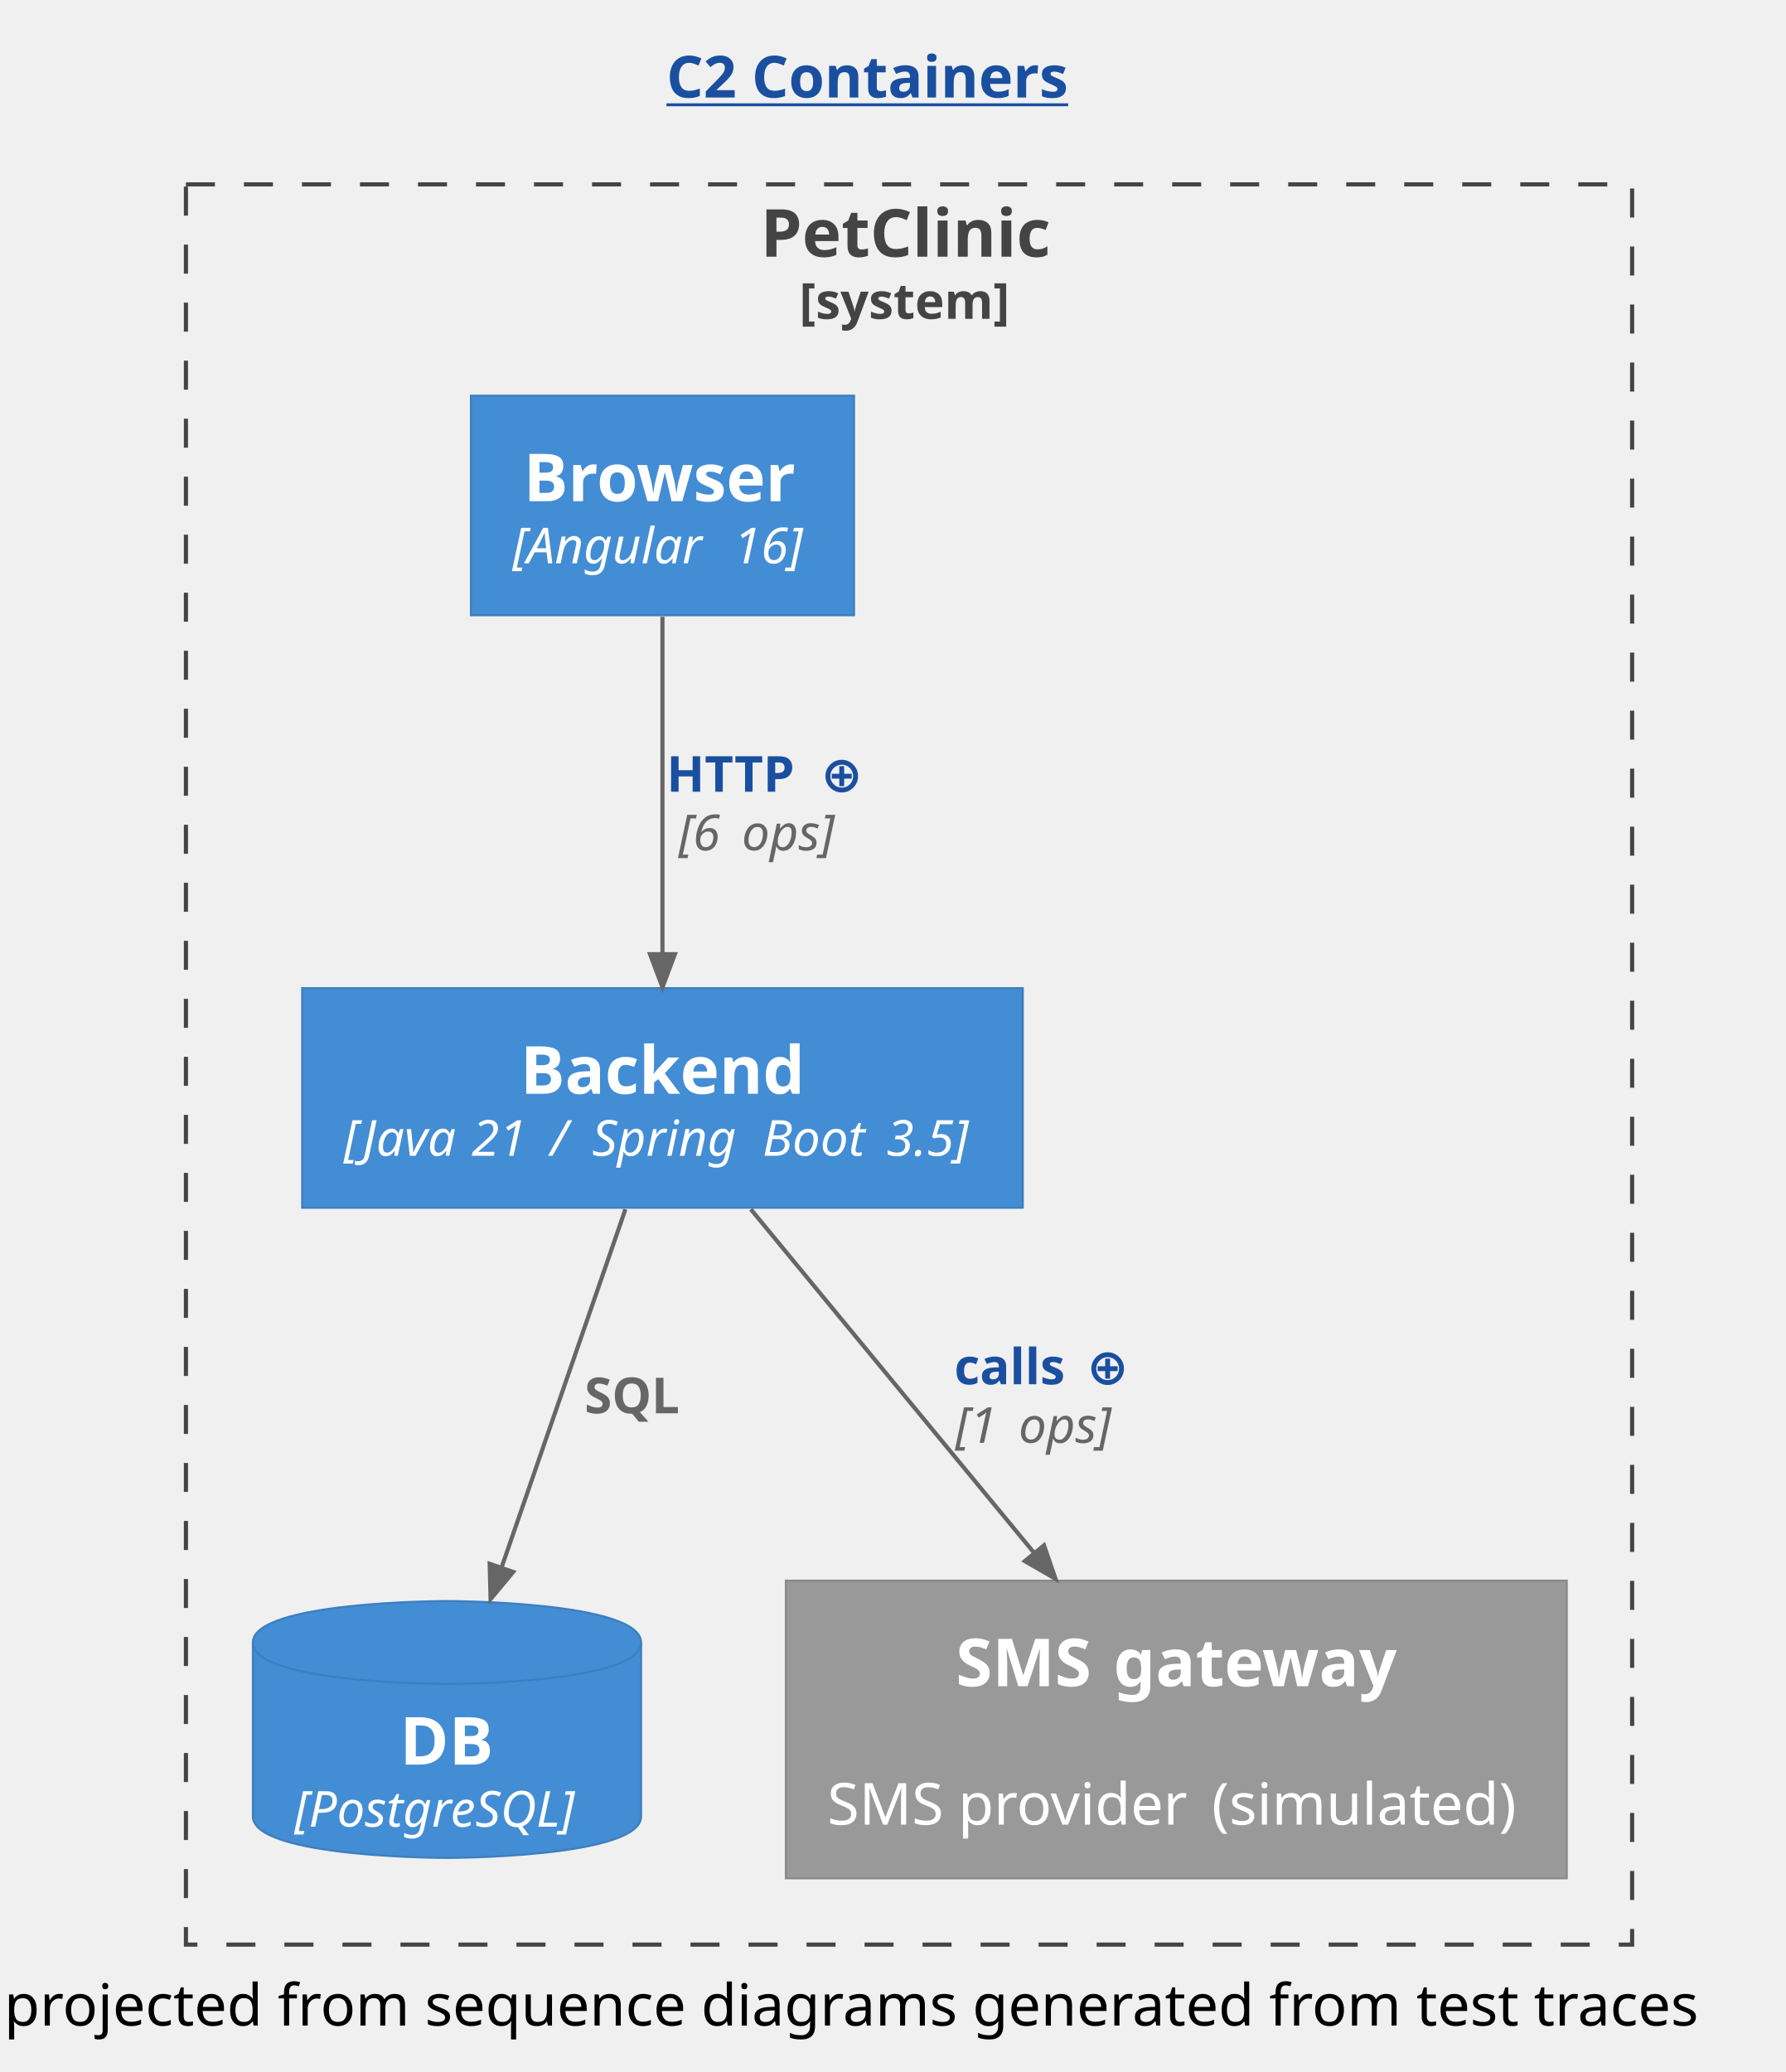
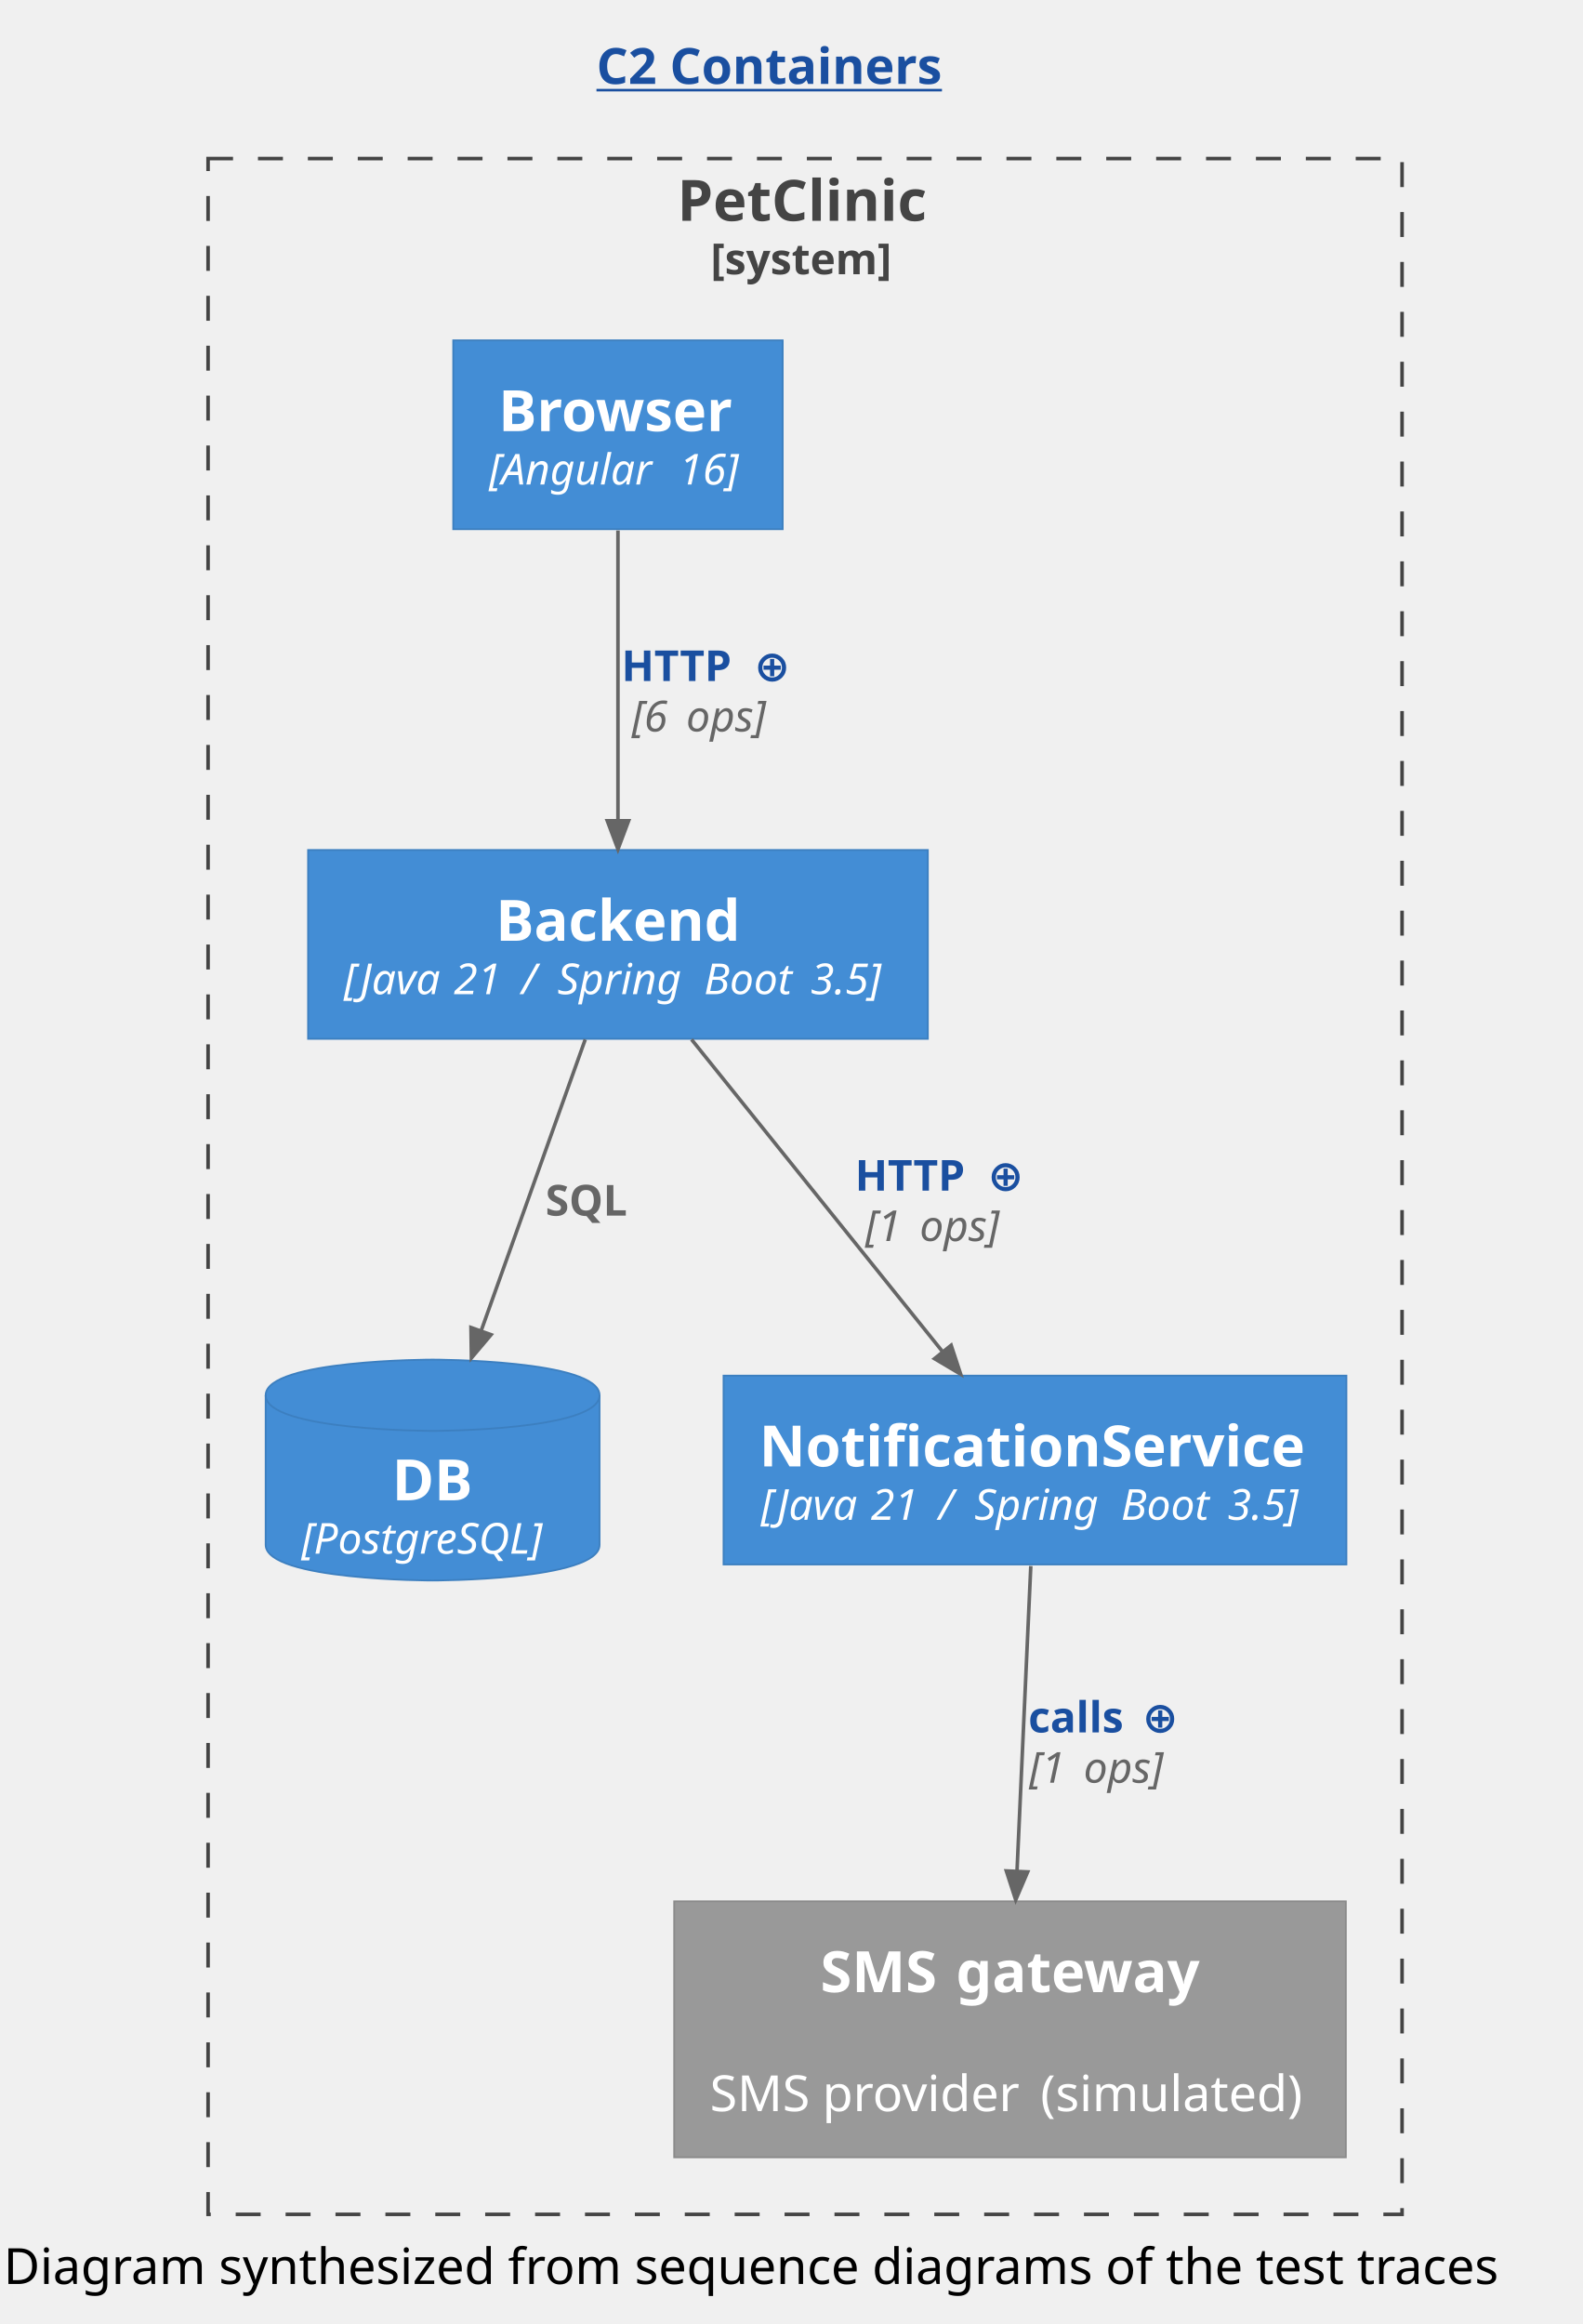
- <svg xmlns="http://www.w3.org/2000/svg" xmlns:xlink="http://www.w3.org/1999/xlink" contentStyleType="text/css" data-diagram-type="DESCRIPTION" height="500px" preserveAspectRatio="none" style="width:431px;height:500px;background:#FFFFFF;" version="1.1" viewBox="0 0 431 500" width="431px" zoomAndPan="magnify">
+ <svg xmlns="http://www.w3.org/2000/svg" xmlns:xlink="http://www.w3.org/1999/xlink" contentStyleType="text/css" data-diagram-type="DESCRIPTION" height="652px" preserveAspectRatio="none" style="width:444px;height:652px;background:#FFFFFF;" version="1.1" viewBox="0 0 444 652" width="444px" zoomAndPan="magnify">
  <defs />
  <g>
    <g class="title" data-source-line="6">
      <a href="https://c4model.com/diagrams/container" target="_blank" rel="noopener noreferrer" title="What a container diagram is, on Simon Brown's own site" xlink:actuate="onRequest" xlink:href="https://c4model.com/diagrams/container" xlink:show="new" xlink:title="What a container diagram is, on Simon Brown's own site" xlink:type="simple">
-         <text fill="#1A4FA0" font-family="sans-serif" font-size="14" font-weight="bold" lengthAdjust="spacing" text-decoration="underline" textLength="102.067" x="160.834" y="23.535">C2 Containers</text>
+         <text fill="#1A4FA0" font-family="sans-serif" font-size="14" font-weight="bold" lengthAdjust="spacing" text-decoration="underline" textLength="102.067" x="167.346" y="23.535">C2 Containers</text>
      </a>
    </g>
    <g class="cluster" data-qualified-name="c2_system" data-source-line="1666" id="ent0002">
-       <rect fill="none" height="424.77" style="stroke:#444444;stroke-width:1;stroke-dasharray:7,7;" width="349" x="44.868" y="44.488" />
-       <text fill="#444444" font-family="sans-serif" font-size="16" font-weight="bold" lengthAdjust="spacing" textLength="71.703" x="183.517" y="61.957">PetClinic</text>
-       <text fill="#444444" font-family="sans-serif" font-size="12" font-weight="bold" lengthAdjust="spacing" textLength="52.992" x="192.872" y="76.934">[system]</text>
+       <rect fill="none" height="576.75" style="stroke:#444444;stroke-width:1;stroke-dasharray:7,7;" width="335" x="58.379" y="44.488" />
+       <text fill="#444444" font-family="sans-serif" font-size="16" font-weight="bold" lengthAdjust="spacing" textLength="71.703" x="190.028" y="61.957">PetClinic</text>
+       <text fill="#444444" font-family="sans-serif" font-size="12" font-weight="bold" lengthAdjust="spacing" textLength="52.992" x="199.383" y="76.934">[system]</text>
    </g>
    <g class="entity" data-qualified-name="c2_system.Backend" data-source-line="71" id="ent0003">
-       <rect fill="#438DD5" height="52.977" style="stroke:#3C7FC0;stroke-width:0.5;" width="173.885" x="72.928" y="238.458" />
-       <text fill="#FFFFFF" font-family="sans-serif" font-size="16" font-weight="bold" lengthAdjust="spacing" textLength="68.609" x="125.566" y="263.927">Backend</text>
-       <text fill="#FFFFFF" font-family="sans-serif" font-size="12" font-style="italic" lengthAdjust="spacing" textLength="27.1" x="82.928" y="278.904">[Java</text>
-       <text fill="#FFFFFF" font-family="sans-serif" font-size="12" font-style="italic" lengthAdjust="spacing" textLength="3.797" x="110.028" y="278.904"> </text>
-       <text fill="#FFFFFF" font-family="sans-serif" font-size="12" font-style="italic" lengthAdjust="spacing" textLength="15.176" x="113.825" y="278.904">21</text>
-       <text fill="#FFFFFF" font-family="sans-serif" font-size="12" font-style="italic" lengthAdjust="spacing" textLength="3.797" x="129" y="278.904"> </text>
-       <text fill="#FFFFFF" font-family="sans-serif" font-size="12" font-style="italic" lengthAdjust="spacing" textLength="6.293" x="132.797" y="278.904">/</text>
-       <text fill="#FFFFFF" font-family="sans-serif" font-size="12" font-style="italic" lengthAdjust="spacing" textLength="3.797" x="139.09" y="278.904"> </text>
-       <text fill="#FFFFFF" font-family="sans-serif" font-size="12" font-style="italic" lengthAdjust="spacing" textLength="37.324" x="142.887" y="278.904">Spring</text>
-       <text fill="#FFFFFF" font-family="sans-serif" font-size="12" font-style="italic" lengthAdjust="spacing" textLength="3.797" x="180.211" y="278.904"> </text>
-       <text fill="#FFFFFF" font-family="sans-serif" font-size="12" font-style="italic" lengthAdjust="spacing" textLength="26.133" x="184.008" y="278.904">Boot</text>
-       <text fill="#FFFFFF" font-family="sans-serif" font-size="12" font-style="italic" lengthAdjust="spacing" textLength="3.797" x="210.141" y="278.904"> </text>
-       <text fill="#FFFFFF" font-family="sans-serif" font-size="12" font-style="italic" lengthAdjust="spacing" textLength="22.875" x="213.938" y="278.904">3.5]</text>
+       <rect fill="#438DD5" height="52.977" style="stroke:#3C7FC0;stroke-width:0.5;" width="173.885" x="86.439" y="238.468" />
+       <text fill="#FFFFFF" font-family="sans-serif" font-size="16" font-weight="bold" lengthAdjust="spacing" textLength="68.609" x="139.077" y="263.937">Backend</text>
+       <text fill="#FFFFFF" font-family="sans-serif" font-size="12" font-style="italic" lengthAdjust="spacing" textLength="27.1" x="96.439" y="278.914">[Java</text>
+       <text fill="#FFFFFF" font-family="sans-serif" font-size="12" font-style="italic" lengthAdjust="spacing" textLength="3.797" x="123.539" y="278.914"> </text>
+       <text fill="#FFFFFF" font-family="sans-serif" font-size="12" font-style="italic" lengthAdjust="spacing" textLength="15.176" x="127.336" y="278.914">21</text>
+       <text fill="#FFFFFF" font-family="sans-serif" font-size="12" font-style="italic" lengthAdjust="spacing" textLength="3.797" x="142.512" y="278.914"> </text>
+       <text fill="#FFFFFF" font-family="sans-serif" font-size="12" font-style="italic" lengthAdjust="spacing" textLength="6.293" x="146.309" y="278.914">/</text>
+       <text fill="#FFFFFF" font-family="sans-serif" font-size="12" font-style="italic" lengthAdjust="spacing" textLength="3.797" x="152.601" y="278.914"> </text>
+       <text fill="#FFFFFF" font-family="sans-serif" font-size="12" font-style="italic" lengthAdjust="spacing" textLength="37.324" x="156.398" y="278.914">Spring</text>
+       <text fill="#FFFFFF" font-family="sans-serif" font-size="12" font-style="italic" lengthAdjust="spacing" textLength="3.797" x="193.723" y="278.914"> </text>
+       <text fill="#FFFFFF" font-family="sans-serif" font-size="12" font-style="italic" lengthAdjust="spacing" textLength="26.133" x="197.519" y="278.914">Boot</text>
+       <text fill="#FFFFFF" font-family="sans-serif" font-size="12" font-style="italic" lengthAdjust="spacing" textLength="3.797" x="223.652" y="278.914"> </text>
+       <text fill="#FFFFFF" font-family="sans-serif" font-size="12" font-style="italic" lengthAdjust="spacing" textLength="22.875" x="227.449" y="278.914">3.5]</text>
    </g>
    <g class="entity" data-qualified-name="c2_system.Browser" data-source-line="71" id="ent0004">
-       <rect fill="#438DD5" height="52.977" style="stroke:#3C7FC0;stroke-width:0.5;" width="92.439" x="113.648" y="95.488" />
-       <text fill="#FFFFFF" font-family="sans-serif" font-size="16" font-weight="bold" lengthAdjust="spacing" textLength="67.07" x="126.333" y="120.957">Browser</text>
-       <text fill="#FFFFFF" font-family="sans-serif" font-size="12" font-style="italic" lengthAdjust="spacing" textLength="49.565" x="123.648" y="135.934">[Angular</text>
-       <text fill="#FFFFFF" font-family="sans-serif" font-size="12" font-style="italic" lengthAdjust="spacing" textLength="3.797" x="173.213" y="135.934"> </text>
-       <text fill="#FFFFFF" font-family="sans-serif" font-size="12" font-style="italic" lengthAdjust="spacing" textLength="19.078" x="177.01" y="135.934">16]</text>
+       <rect fill="#438DD5" height="52.977" style="stroke:#3C7FC0;stroke-width:0.5;" width="92.439" x="127.159" y="95.488" />
+       <text fill="#FFFFFF" font-family="sans-serif" font-size="16" font-weight="bold" lengthAdjust="spacing" textLength="67.07" x="139.844" y="120.957">Browser</text>
+       <text fill="#FFFFFF" font-family="sans-serif" font-size="12" font-style="italic" lengthAdjust="spacing" textLength="49.565" x="137.159" y="135.934">[Angular</text>
+       <text fill="#FFFFFF" font-family="sans-serif" font-size="12" font-style="italic" lengthAdjust="spacing" textLength="3.797" x="186.724" y="135.934"> </text>
+       <text fill="#FFFFFF" font-family="sans-serif" font-size="12" font-style="italic" lengthAdjust="spacing" textLength="19.078" x="190.521" y="135.934">16]</text>
    </g>
    <g class="entity" data-qualified-name="c2_system.DB" data-source-line="75" id="ent0005">
-       <path d="M61.028,396.358 C61.028,386.358 107.866,386.358 107.866,386.358 C107.866,386.358 154.704,386.358 154.704,396.358 L154.704,438.335 C154.704,448.335 107.866,448.335 107.866,448.335 C107.866,448.335 61.028,448.335 61.028,438.335 L61.028,396.358" fill="#438DD5" style="stroke:#3C7FC0;stroke-width:0.5;" />
-       <path d="M61.028,396.358 C61.028,406.358 107.866,406.358 107.866,406.358 C107.866,406.358 154.704,406.358 154.704,396.358" fill="none" style="stroke:#3C7FC0;stroke-width:0.5;" />
-       <text fill="#FFFFFF" font-family="sans-serif" font-size="16" font-weight="bold" lengthAdjust="spacing" textLength="22.766" x="96.483" y="425.827">DB</text>
-       <text fill="#FFFFFF" font-family="sans-serif" font-size="12" font-style="italic" lengthAdjust="spacing" textLength="73.676" x="71.028" y="440.804">[PostgreSQL]</text>
+       <path d="M74.539,391.438 C74.539,381.438 121.377,381.438 121.377,381.438 C121.377,381.438 168.215,381.438 168.215,391.438 L168.215,433.415 C168.215,443.415 121.377,443.415 121.377,443.415 C121.377,443.415 74.539,443.415 74.539,433.415 L74.539,391.438" fill="#438DD5" style="stroke:#3C7FC0;stroke-width:0.5;" />
+       <path d="M74.539,391.438 C74.539,401.438 121.377,401.438 121.377,401.438 C121.377,401.438 168.215,401.438 168.215,391.438" fill="none" style="stroke:#3C7FC0;stroke-width:0.5;" />
+       <text fill="#FFFFFF" font-family="sans-serif" font-size="16" font-weight="bold" lengthAdjust="spacing" textLength="22.766" x="109.995" y="420.907">DB</text>
+       <text fill="#FFFFFF" font-family="sans-serif" font-size="12" font-style="italic" lengthAdjust="spacing" textLength="73.676" x="84.539" y="435.884">[PostgreSQL]</text>
    </g>
-     <g class="entity" data-qualified-name="c2_system.SMS_gateway" data-source-line="212" id="ent0006">
-       <rect fill="#999999" height="71.82" style="stroke:#8A8A8A;stroke-width:0.5;" width="188.444" x="189.648" y="381.438" />
-       <text fill="#FFFFFF" font-family="sans-serif" font-size="16" font-weight="bold" lengthAdjust="spacing" textLength="32.805" x="230.652" y="406.907">SMS</text>
-       <text fill="#FFFFFF" font-family="sans-serif" font-size="16" font-weight="bold" lengthAdjust="spacing" textLength="5.273" x="263.456" y="406.907"> </text>
-       <text fill="#FFFFFF" font-family="sans-serif" font-size="16" font-weight="bold" lengthAdjust="spacing" textLength="68.359" x="268.73" y="406.907">gateway</text>
-       <text fill="#FFFFFF" font-family="sans-serif" font-size="14" lengthAdjust="spacing" textLength="4.43" x="281.656" y="423.817"> </text>
-       <text fill="#FFFFFF" font-family="sans-serif" font-size="14" lengthAdjust="spacing" textLength="27.139" x="199.648" y="440.305">SMS</text>
-       <text fill="#FFFFFF" font-family="sans-serif" font-size="14" lengthAdjust="spacing" textLength="4.43" x="226.787" y="440.305"> </text>
-       <text fill="#FFFFFF" font-family="sans-serif" font-size="14" lengthAdjust="spacing" textLength="56.773" x="231.216" y="440.305">provider</text>
-       <text fill="#FFFFFF" font-family="sans-serif" font-size="14" lengthAdjust="spacing" textLength="4.43" x="287.989" y="440.305"> </text>
-       <text fill="#FFFFFF" font-family="sans-serif" font-size="14" lengthAdjust="spacing" textLength="75.674" x="292.419" y="440.305">(simulated)</text>
+     <g class="entity" data-qualified-name="c2_system.NotificationService" data-source-line="71" id="ent0006">
+       <rect fill="#438DD5" height="52.977" style="stroke:#3C7FC0;stroke-width:0.5;" width="174.75" x="203.009" y="385.938" />
+       <text fill="#FFFFFF" font-family="sans-serif" font-size="16" font-weight="bold" lengthAdjust="spacing" textLength="154.75" x="213.009" y="411.407">NotificationService</text>
+       <text fill="#FFFFFF" font-family="sans-serif" font-size="12" font-style="italic" lengthAdjust="spacing" textLength="27.1" x="213.442" y="426.384">[Java</text>
+       <text fill="#FFFFFF" font-family="sans-serif" font-size="12" font-style="italic" lengthAdjust="spacing" textLength="3.797" x="240.542" y="426.384"> </text>
+       <text fill="#FFFFFF" font-family="sans-serif" font-size="12" font-style="italic" lengthAdjust="spacing" textLength="15.176" x="244.339" y="426.384">21</text>
+       <text fill="#FFFFFF" font-family="sans-serif" font-size="12" font-style="italic" lengthAdjust="spacing" textLength="3.797" x="259.514" y="426.384"> </text>
+       <text fill="#FFFFFF" font-family="sans-serif" font-size="12" font-style="italic" lengthAdjust="spacing" textLength="6.293" x="263.311" y="426.384">/</text>
+       <text fill="#FFFFFF" font-family="sans-serif" font-size="12" font-style="italic" lengthAdjust="spacing" textLength="3.797" x="269.604" y="426.384"> </text>
+       <text fill="#FFFFFF" font-family="sans-serif" font-size="12" font-style="italic" lengthAdjust="spacing" textLength="37.324" x="273.401" y="426.384">Spring</text>
+       <text fill="#FFFFFF" font-family="sans-serif" font-size="12" font-style="italic" lengthAdjust="spacing" textLength="3.797" x="310.725" y="426.384"> </text>
+       <text fill="#FFFFFF" font-family="sans-serif" font-size="12" font-style="italic" lengthAdjust="spacing" textLength="26.133" x="314.522" y="426.384">Boot</text>
+       <text fill="#FFFFFF" font-family="sans-serif" font-size="12" font-style="italic" lengthAdjust="spacing" textLength="3.797" x="340.655" y="426.384"> </text>
+       <text fill="#FFFFFF" font-family="sans-serif" font-size="12" font-style="italic" lengthAdjust="spacing" textLength="22.875" x="344.452" y="426.384">3.5]</text>
    </g>
-     <g class="link" data-entity-1="ent0003" data-entity-2="ent0005" data-link-type="dependency" data-source-line="1779" id="lnk7">
-       <path d="M150.928,291.808 C141.898,317.928 130.563,350.708 121.003,378.348" fill="none" id="Backend-to-DB" style="stroke:#666666;stroke-width:1;" />
-       <polygon fill="#666666" points="118.388,385.908,123.838,379.328,118.168,377.367,118.388,385.908" style="stroke:#666666;stroke-width:1;" />
-       <text fill="#666666" font-family="sans-serif" font-size="12" font-weight="bold" lengthAdjust="spacing" textLength="23.719" x="141.058" y="341.04">SQL</text>
+     <g class="entity" data-qualified-name="c2_system.SMS_gateway" data-source-line="212" id="ent0007">
+       <rect fill="#999999" height="71.82" style="stroke:#8A8A8A;stroke-width:0.5;" width="188.444" x="189.159" y="533.418" />
+       <text fill="#FFFFFF" font-family="sans-serif" font-size="16" font-weight="bold" lengthAdjust="spacing" textLength="32.805" x="230.163" y="558.887">SMS</text>
+       <text fill="#FFFFFF" font-family="sans-serif" font-size="16" font-weight="bold" lengthAdjust="spacing" textLength="5.273" x="262.967" y="558.887"> </text>
+       <text fill="#FFFFFF" font-family="sans-serif" font-size="16" font-weight="bold" lengthAdjust="spacing" textLength="68.359" x="268.241" y="558.887">gateway</text>
+       <text fill="#FFFFFF" font-family="sans-serif" font-size="14" lengthAdjust="spacing" textLength="4.43" x="281.167" y="575.797"> </text>
+       <text fill="#FFFFFF" font-family="sans-serif" font-size="14" lengthAdjust="spacing" textLength="27.139" x="199.159" y="592.285">SMS</text>
+       <text fill="#FFFFFF" font-family="sans-serif" font-size="14" lengthAdjust="spacing" textLength="4.43" x="226.298" y="592.285"> </text>
+       <text fill="#FFFFFF" font-family="sans-serif" font-size="14" lengthAdjust="spacing" textLength="56.773" x="230.728" y="592.285">provider</text>
+       <text fill="#FFFFFF" font-family="sans-serif" font-size="14" lengthAdjust="spacing" textLength="4.43" x="287.5" y="592.285"> </text>
+       <text fill="#FFFFFF" font-family="sans-serif" font-size="14" lengthAdjust="spacing" textLength="75.674" x="291.93" y="592.285">(simulated)</text>
    </g>
-     <g class="link" data-entity-1="ent0003" data-entity-2="ent0006" data-link-type="dependency" data-source-line="1779" id="lnk8">
-       <path d="M181.188,291.808 C201.478,316.408 227.079,347.466 249.629,374.816" fill="none" id="Backend-to-SMS_gateway" style="stroke:#666666;stroke-width:1;" />
-       <polygon fill="#666666" points="254.718,380.988,251.944,372.907,247.314,376.724,254.718,380.988" style="stroke:#666666;stroke-width:1;" />
-       <a href="genseq://c2-7bea663a3f" target="_top" title="Click for the calls behind this line" xlink:actuate="onRequest" xlink:href="genseq://c2-7bea663a3f" xlink:show="new" xlink:title="Click for the calls behind this line" xlink:type="simple">
-         <text fill="#1A4FA0" font-family="sans-serif" font-size="12" font-weight="bold" lengthAdjust="spacing" textLength="28.031" x="230.288" y="334.04">calls</text>
+     <g class="link" data-entity-1="ent0003" data-entity-2="ent0005" data-link-type="dependency" data-source-line="1779" id="lnk8">
+       <path d="M164.199,291.628 C155.279,316.588 144.422,346.975 134.962,373.445" fill="none" id="Backend-to-DB" style="stroke:#666666;stroke-width:1;" />
+       <polygon fill="#666666" points="132.269,380.978,137.787,374.454,132.137,372.435,132.269,380.978" style="stroke:#666666;stroke-width:1;" />
+       <text fill="#666666" font-family="sans-serif" font-size="12" font-weight="bold" lengthAdjust="spacing" textLength="23.719" x="153.039" y="341.04">SQL</text>
+     </g>
+     <g class="link" data-entity-1="ent0003" data-entity-2="ent0006" data-link-type="dependency" data-source-line="1779" id="lnk9">
+       <path d="M194.029,291.628 C215.279,318.058 243.207,352.773 264.527,379.293" fill="none" id="Backend-to-NotificationService" style="stroke:#666666;stroke-width:1;" />
+       <polygon fill="#666666" points="269.539,385.528,266.865,377.414,262.189,381.173,269.539,385.528" style="stroke:#666666;stroke-width:1;" />
+       <a href="genseq://c2-279a196c9d" target="_top" title="Click for the calls behind this line" xlink:actuate="onRequest" xlink:href="genseq://c2-279a196c9d" xlink:show="new" xlink:title="Click for the calls behind this line" xlink:type="simple">
+         <text fill="#1A4FA0" font-family="sans-serif" font-size="12" font-weight="bold" lengthAdjust="spacing" textLength="33.281" x="239.889" y="334.04">HTTP</text>
      </a>
-       <a href="genseq://c2-7bea663a3f" target="_top" title="Click for the calls behind this line" xlink:actuate="onRequest" xlink:href="genseq://c2-7bea663a3f" xlink:show="new" xlink:title="Click for the calls behind this line" xlink:type="simple">
-         <text fill="#1A4FA0" font-family="sans-serif" font-size="12" font-weight="bold" lengthAdjust="spacing" textLength="3.955" x="258.319" y="334.04"> </text>
+       <a href="genseq://c2-279a196c9d" target="_top" title="Click for the calls behind this line" xlink:actuate="onRequest" xlink:href="genseq://c2-279a196c9d" xlink:show="new" xlink:title="Click for the calls behind this line" xlink:type="simple">
+         <text fill="#1A4FA0" font-family="sans-serif" font-size="12" font-weight="bold" lengthAdjust="spacing" textLength="3.955" x="273.171" y="334.04"> </text>
      </a>
-       <a href="genseq://c2-7bea663a3f" target="_top" title="Click for the calls behind this line" xlink:actuate="onRequest" xlink:href="genseq://c2-7bea663a3f" xlink:show="new" xlink:title="Click for the calls behind this line" xlink:type="simple">
-         <text fill="#1A4FA0" font-family="sans-serif" font-size="12" font-weight="bold" lengthAdjust="spacing" textLength="8.684" x="262.274" y="334.04">⊕</text>
+       <a href="genseq://c2-279a196c9d" target="_top" title="Click for the calls behind this line" xlink:actuate="onRequest" xlink:href="genseq://c2-279a196c9d" xlink:show="new" xlink:title="Click for the calls behind this line" xlink:type="simple">
+         <text fill="#1A4FA0" font-family="sans-serif" font-size="12" font-weight="bold" lengthAdjust="spacing" textLength="8.684" x="277.126" y="334.04">⊕</text>
      </a>
-       <text fill="#666666" font-family="sans-serif" font-size="12" font-style="italic" lengthAdjust="spacing" textLength="11.49" x="230.508" y="348.173">[1</text>
-       <text fill="#666666" font-family="sans-serif" font-size="12" font-style="italic" lengthAdjust="spacing" textLength="3.797" x="241.998" y="348.173"> </text>
-       <text fill="#666666" font-family="sans-serif" font-size="12" font-style="italic" lengthAdjust="spacing" textLength="24.943" x="245.795" y="348.173">ops]</text>
+       <text fill="#666666" font-family="sans-serif" font-size="12" font-style="italic" lengthAdjust="spacing" textLength="11.49" x="242.734" y="348.173">[1</text>
+       <text fill="#666666" font-family="sans-serif" font-size="12" font-style="italic" lengthAdjust="spacing" textLength="3.797" x="254.224" y="348.173"> </text>
+       <text fill="#666666" font-family="sans-serif" font-size="12" font-style="italic" lengthAdjust="spacing" textLength="24.943" x="258.021" y="348.173">ops]</text>
    </g>
-     <g class="link" data-entity-1="ent0004" data-entity-2="ent0003" data-link-type="dependency" data-source-line="1779" id="lnk9">
-       <path d="M159.868,148.828 C159.868,174.268 159.868,204.878 159.868,230.258" fill="none" id="Browser-to-Backend" style="stroke:#666666;stroke-width:1;" />
-       <polygon fill="#666666" points="159.868,238.258,162.868,230.258,156.868,230.258,159.868,238.258" style="stroke:#666666;stroke-width:1;" />
+     <g class="link" data-entity-1="ent0004" data-entity-2="ent0003" data-link-type="dependency" data-source-line="1779" id="lnk10">
+       <path d="M173.379,148.838 C173.379,174.268 173.379,204.878 173.379,230.258" fill="none" id="Browser-to-Backend" style="stroke:#666666;stroke-width:1;" />
+       <polygon fill="#666666" points="173.379,238.258,176.379,230.258,170.379,230.258,173.379,238.258" style="stroke:#666666;stroke-width:1;" />
      <a href="genseq://c2-75fafaa11f" target="_top" title="Click for the calls behind this line" xlink:actuate="onRequest" xlink:href="genseq://c2-75fafaa11f" xlink:show="new" xlink:title="Click for the calls behind this line" xlink:type="simple">
-         <text fill="#1A4FA0" font-family="sans-serif" font-size="12" font-weight="bold" lengthAdjust="spacing" textLength="33.281" x="160.868" y="191.06">HTTP</text>
+         <text fill="#1A4FA0" font-family="sans-serif" font-size="12" font-weight="bold" lengthAdjust="spacing" textLength="33.281" x="174.379" y="191.07">HTTP</text>
      </a>
      <a href="genseq://c2-75fafaa11f" target="_top" title="Click for the calls behind this line" xlink:actuate="onRequest" xlink:href="genseq://c2-75fafaa11f" xlink:show="new" xlink:title="Click for the calls behind this line" xlink:type="simple">
-         <text fill="#1A4FA0" font-family="sans-serif" font-size="12" font-weight="bold" lengthAdjust="spacing" textLength="3.955" x="194.149" y="191.06"> </text>
+         <text fill="#1A4FA0" font-family="sans-serif" font-size="12" font-weight="bold" lengthAdjust="spacing" textLength="3.955" x="207.661" y="191.07"> </text>
      </a>
      <a href="genseq://c2-75fafaa11f" target="_top" title="Click for the calls behind this line" xlink:actuate="onRequest" xlink:href="genseq://c2-75fafaa11f" xlink:show="new" xlink:title="Click for the calls behind this line" xlink:type="simple">
-         <text fill="#1A4FA0" font-family="sans-serif" font-size="12" font-weight="bold" lengthAdjust="spacing" textLength="8.684" x="198.105" y="191.06">⊕</text>
+         <text fill="#1A4FA0" font-family="sans-serif" font-size="12" font-weight="bold" lengthAdjust="spacing" textLength="8.684" x="211.616" y="191.07">⊕</text>
      </a>
-       <text fill="#666666" font-family="sans-serif" font-size="12" font-style="italic" lengthAdjust="spacing" textLength="11.49" x="163.713" y="205.193">[6</text>
-       <text fill="#666666" font-family="sans-serif" font-size="12" font-style="italic" lengthAdjust="spacing" textLength="3.797" x="175.203" y="205.193"> </text>
-       <text fill="#666666" font-family="sans-serif" font-size="12" font-style="italic" lengthAdjust="spacing" textLength="24.943" x="179" y="205.193">ops]</text>
+       <text fill="#666666" font-family="sans-serif" font-size="12" font-style="italic" lengthAdjust="spacing" textLength="11.49" x="177.224" y="205.203">[6</text>
+       <text fill="#666666" font-family="sans-serif" font-size="12" font-style="italic" lengthAdjust="spacing" textLength="3.797" x="188.714" y="205.203"> </text>
+       <text fill="#666666" font-family="sans-serif" font-size="12" font-style="italic" lengthAdjust="spacing" textLength="24.943" x="192.511" y="205.203">ops]</text>
    </g>
-     <g class="caption" data-source-line="16">
-       <text fill="#000000" font-family="sans-serif" font-size="14" lengthAdjust="spacing" textLength="421.736" x="1" y="488.793">projected from sequence diagrams generated from test traces</text>
+     <g class="link" data-entity-1="ent0006" data-entity-2="ent0007" data-link-type="dependency" data-source-line="1779" id="lnk11">
+       <path d="M289.209,439.358 C288.049,465.018 286.618,496.506 285.338,525.026" fill="none" id="NotificationService-to-SMS_gateway" style="stroke:#666666;stroke-width:1;" />
+       <polygon fill="#666666" points="284.979,533.018,288.335,525.161,282.341,524.892,284.979,533.018" style="stroke:#666666;stroke-width:1;" />
+       <a href="genseq://c2-cb01a30b7a" target="_top" title="Click for the calls behind this line" xlink:actuate="onRequest" xlink:href="genseq://c2-cb01a30b7a" xlink:show="new" xlink:title="Click for the calls behind this line" xlink:type="simple">
+         <text fill="#1A4FA0" font-family="sans-serif" font-size="12" font-weight="bold" lengthAdjust="spacing" textLength="28.031" x="288.509" y="486.02">calls</text>
+       </a>
+       <a href="genseq://c2-cb01a30b7a" target="_top" title="Click for the calls behind this line" xlink:actuate="onRequest" xlink:href="genseq://c2-cb01a30b7a" xlink:show="new" xlink:title="Click for the calls behind this line" xlink:type="simple">
+         <text fill="#1A4FA0" font-family="sans-serif" font-size="12" font-weight="bold" lengthAdjust="spacing" textLength="3.955" x="316.541" y="486.02"> </text>
+       </a>
+       <a href="genseq://c2-cb01a30b7a" target="_top" title="Click for the calls behind this line" xlink:actuate="onRequest" xlink:href="genseq://c2-cb01a30b7a" xlink:show="new" xlink:title="Click for the calls behind this line" xlink:type="simple">
+         <text fill="#1A4FA0" font-family="sans-serif" font-size="12" font-weight="bold" lengthAdjust="spacing" textLength="8.684" x="320.496" y="486.02">⊕</text>
+       </a>
+       <text fill="#666666" font-family="sans-serif" font-size="12" font-style="italic" lengthAdjust="spacing" textLength="11.49" x="288.729" y="500.153">[1</text>
+       <text fill="#666666" font-family="sans-serif" font-size="12" font-style="italic" lengthAdjust="spacing" textLength="3.797" x="300.219" y="500.153"> </text>
+       <text fill="#666666" font-family="sans-serif" font-size="12" font-style="italic" lengthAdjust="spacing" textLength="24.943" x="304.016" y="500.153">ops]</text>
+     </g>
+     <g class="caption" data-source-line="18">
+       <text fill="#000000" font-family="sans-serif" font-size="14" lengthAdjust="spacing" textLength="434.759" x="1" y="640.773">Diagram synthesized from sequence diagrams of the test traces</text>
    </g>
  </g>
</svg>
